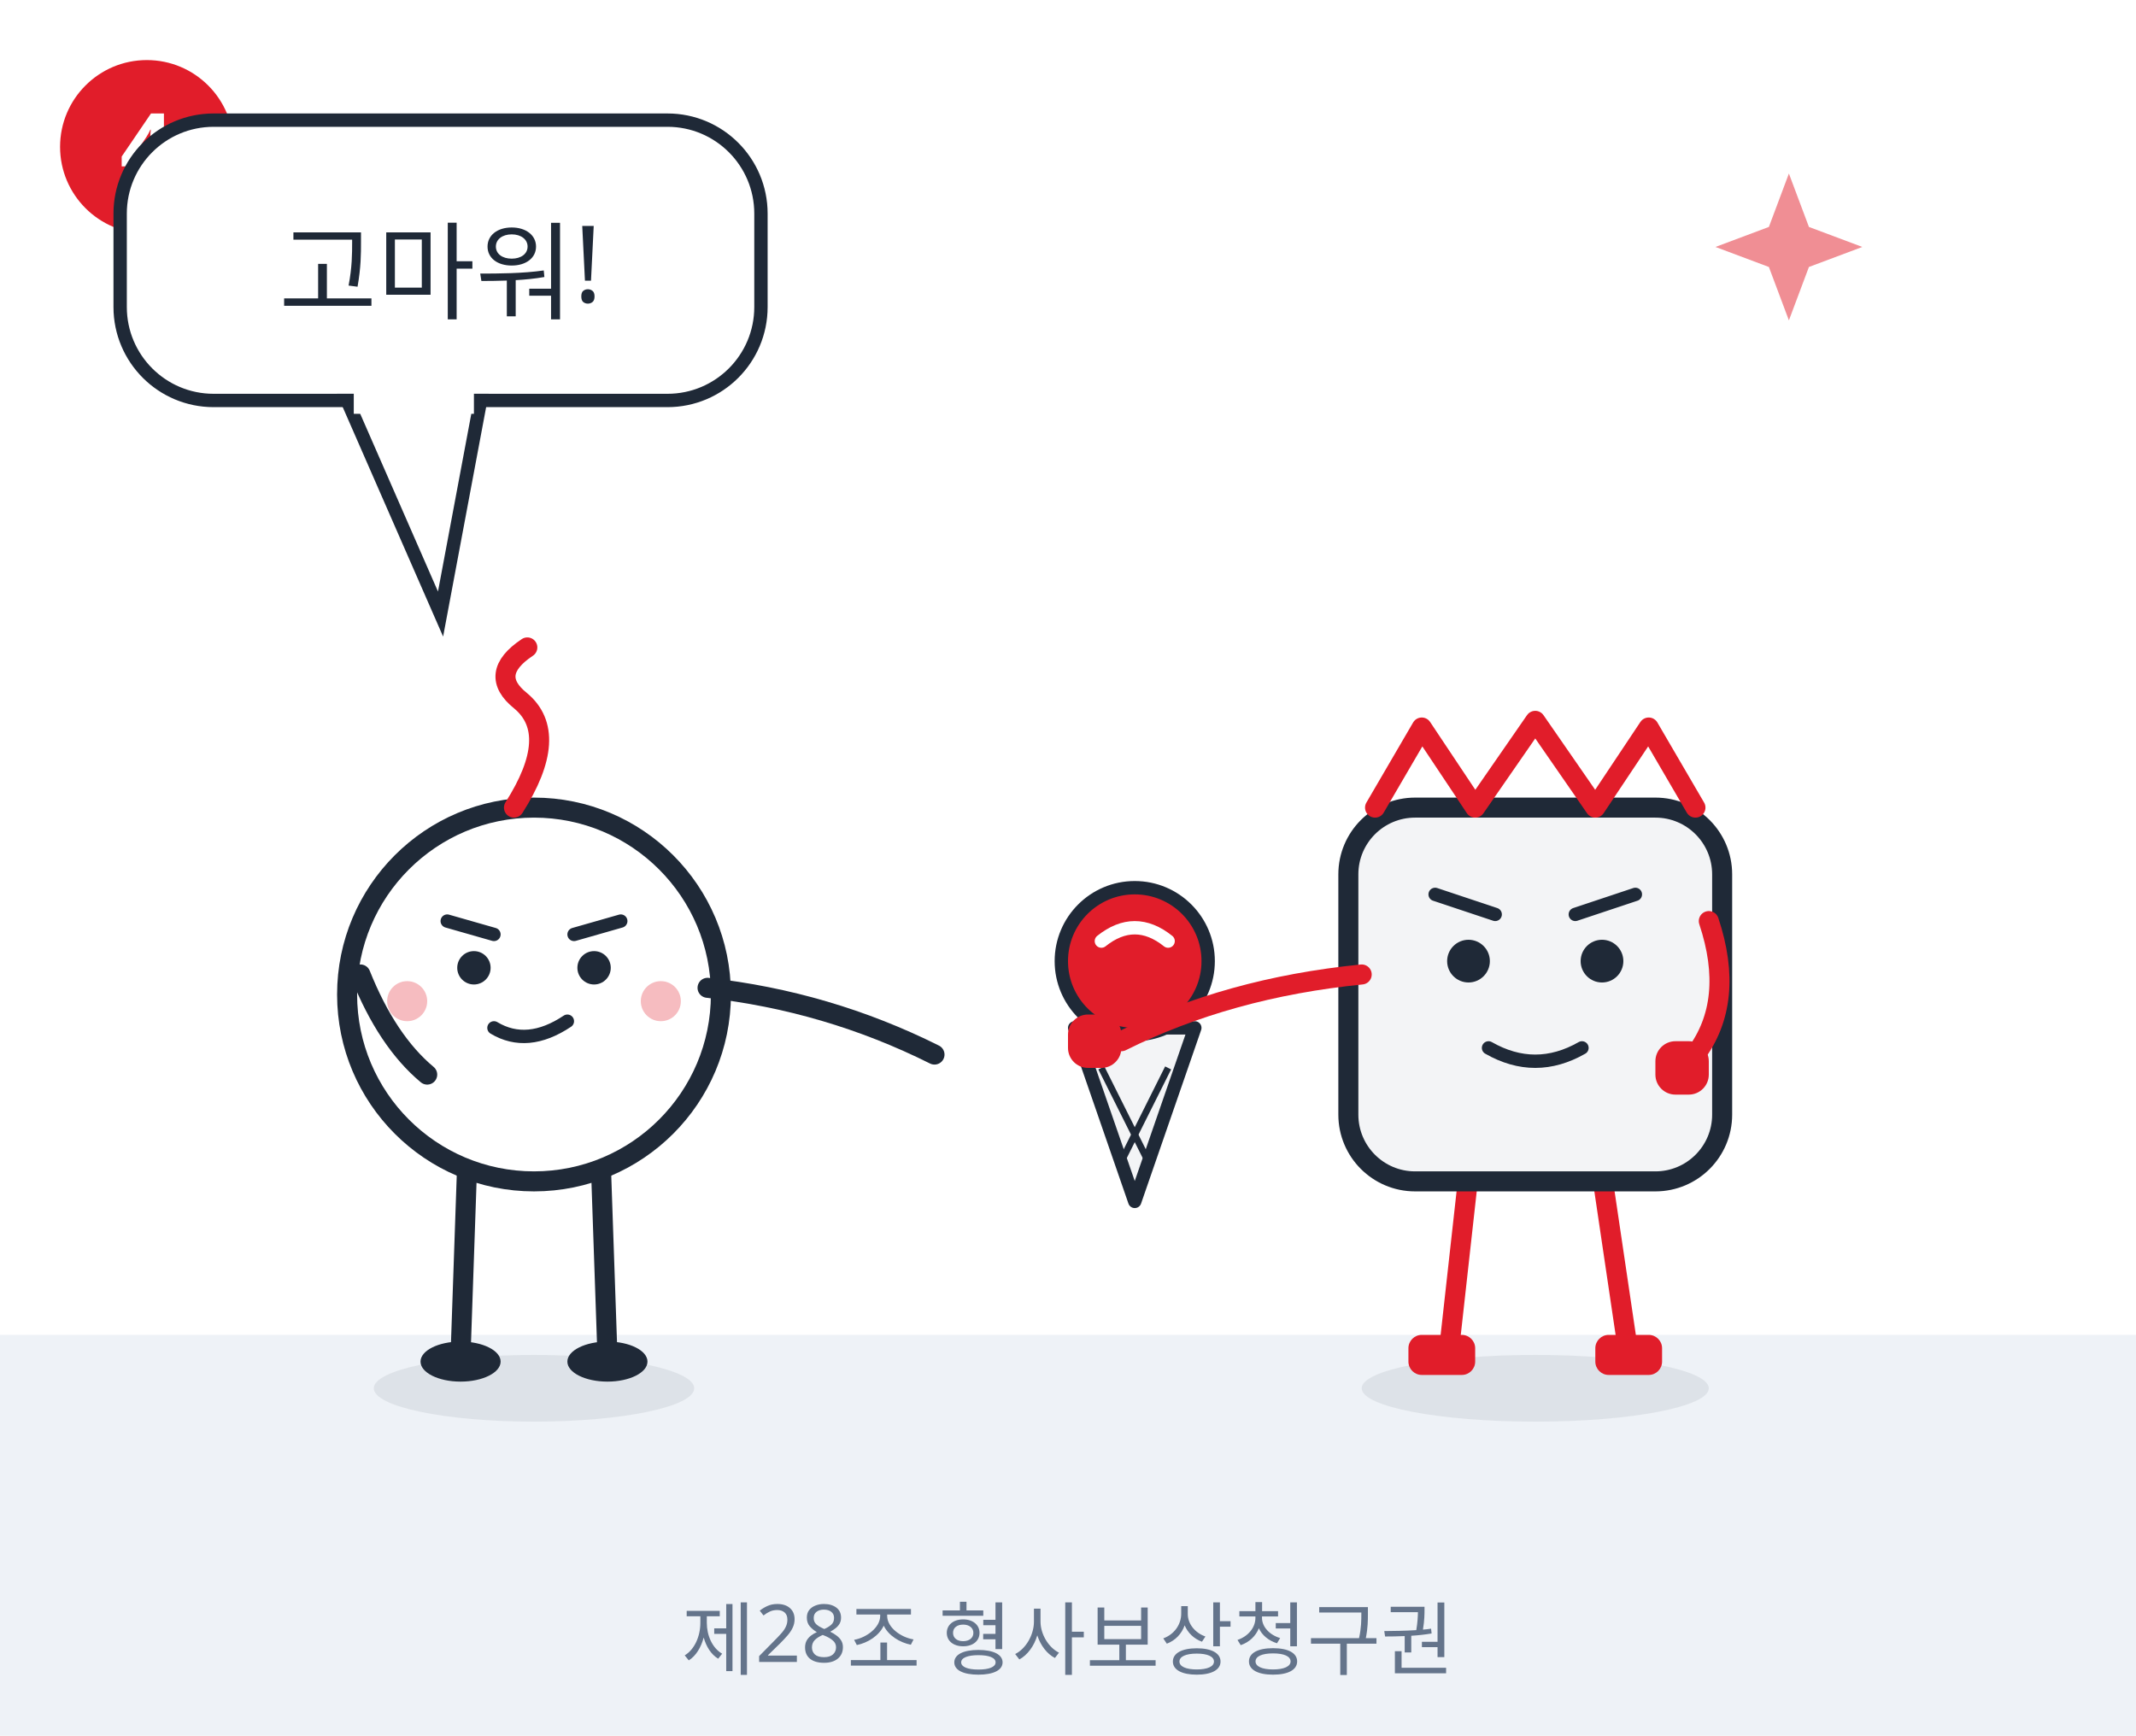
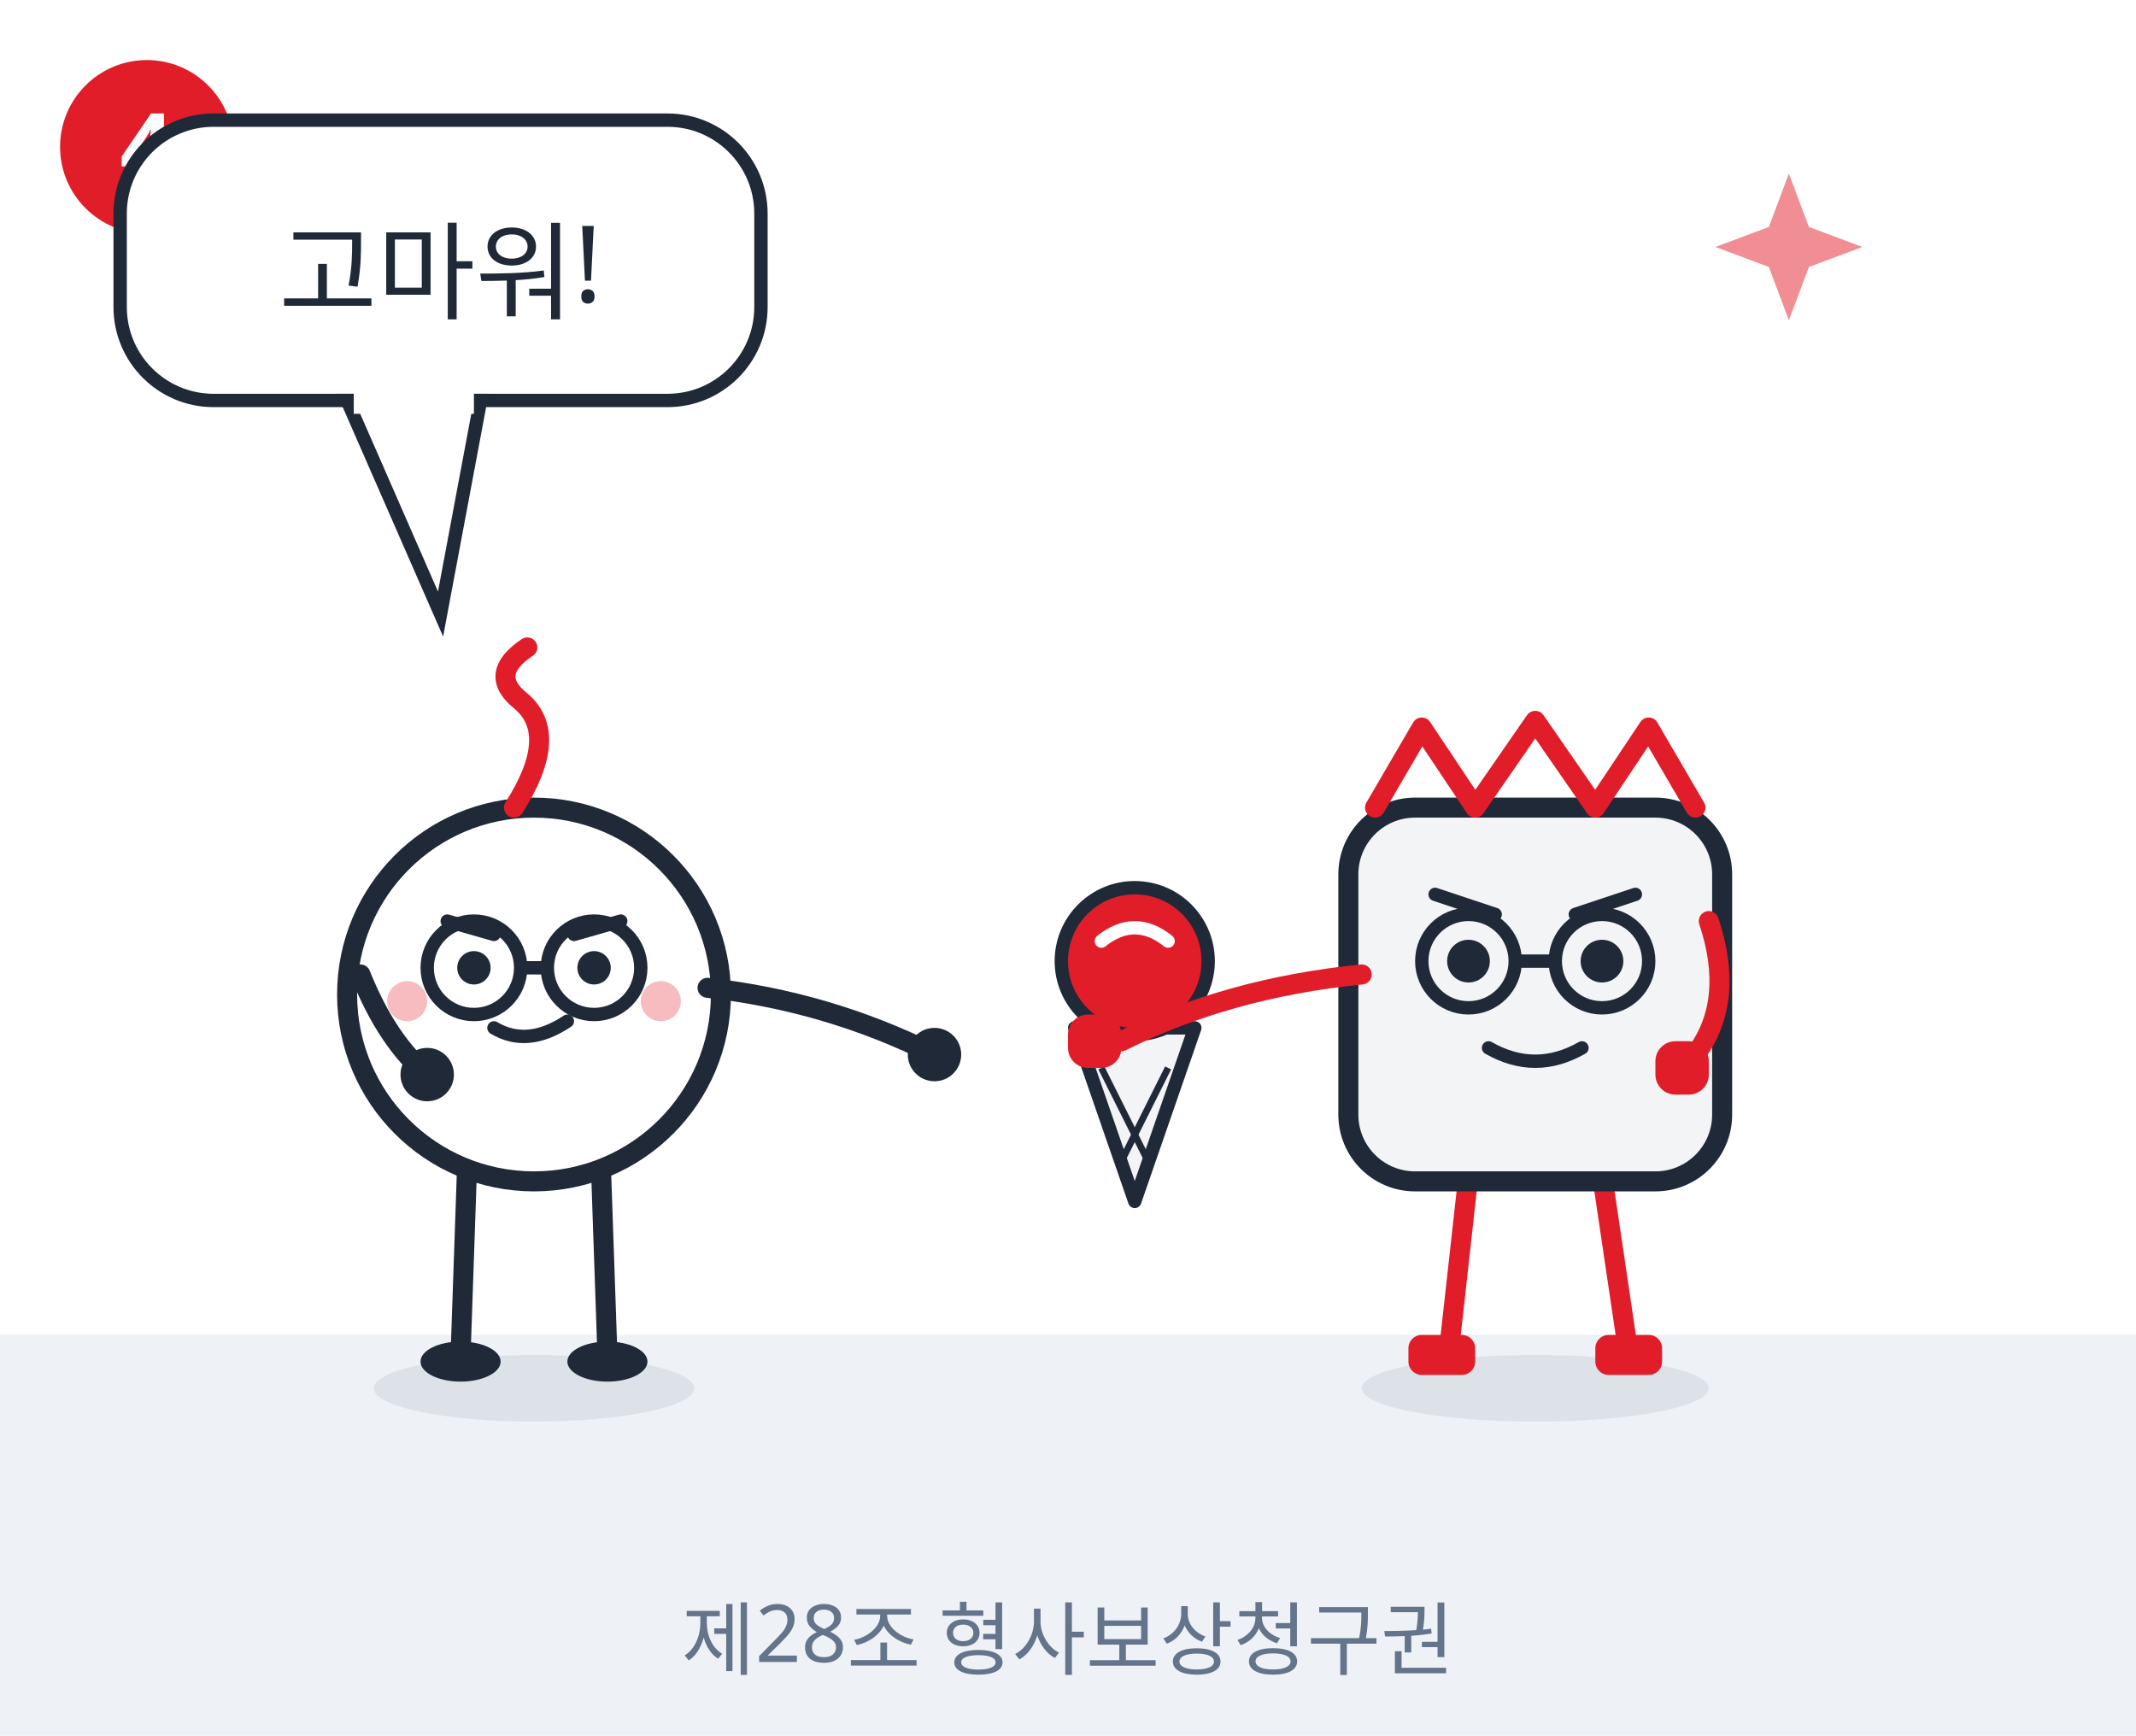
<svg xmlns="http://www.w3.org/2000/svg" viewBox="0 0 320 260" role="img" aria-label="네모가 아이스크림을 건네고 동그라미와 화해하며 웃는 장면">
  <rect width="320" height="260" fill="#ffffff" />
  <rect y="200" width="320" height="60" fill="#eef2f7" />
  <path d="M 268,26 L 271,34 L 279,37 L 271,40 L 268,48 L 265,40 L 257,37 L 265,34 Z" fill="#e11d2a" opacity="0.5" />
  <path d="M 40,20 L 42,25 L 47,27 L 42,29 L 40,34 L 38,29 L 33,27 L 38,25 Z" fill="#e11d2a" opacity="0.35" />
  <circle cx="22" cy="22" r="13" fill="#e11d2a" />
  <text x="22" y="27" text-anchor="middle" font-family="'Pretendard', sans-serif" font-size="14" font-weight="bold" fill="#ffffff">4</text>
  <g transform="translate(170,150)">
    <polygon points="0,30 -9,4 9,4" fill="#f3f4f6" stroke="#1f2937" stroke-width="2" stroke-linejoin="round" />
    <line x1="-5" y1="10" x2="2" y2="24" stroke="#1f2937" stroke-width="1" />
    <line x1="5" y1="10" x2="-2" y2="24" stroke="#1f2937" stroke-width="1" />
    <circle cx="0" cy="-6" r="11" fill="#e11d2a" stroke="#1f2937" stroke-width="2" />
    <path d="M -5,-9 Q 0,-13 5,-9" stroke="#ffffff" stroke-width="2" fill="none" stroke-linecap="round" />
  </g>
  <g transform="translate(80,206)">
    <ellipse cx="0" cy="2" rx="24" ry="5" fill="#1f2937" opacity="0.08" />
    <line x1="-10" y1="-32" x2="-11" y2="-3" stroke="#1f2937" stroke-width="3" stroke-linecap="round" />
    <line x1="10" y1="-32" x2="11" y2="-3" stroke="#1f2937" stroke-width="3" stroke-linecap="round" />
    <ellipse cx="-11" cy="-2" rx="6" ry="3" fill="#1f2937" />
    <ellipse cx="11" cy="-2" rx="6" ry="3" fill="#1f2937" />
    <circle cx="0" cy="-57" r="28" fill="#ffffff" stroke="#1f2937" stroke-width="3" />
    <path d="M -3,-85 Q 4,-96 -2,-101 Q -7,-105 -1,-109" stroke="#e11d2a" stroke-width="3" stroke-linecap="round" fill="none" />
    <path d="M -26,-60 Q -22,-50 -16,-45" stroke="#1f2937" stroke-width="3" stroke-linecap="round" fill="none" />
+     <circle cx="-16" cy="-45" r="4" fill="#1f2937" />
    <path d="M 26,-58 Q 44,-56 60,-48" stroke="#1f2937" stroke-width="3" stroke-linecap="round" fill="none" />
+     <circle cx="60" cy="-48" r="4" fill="#1f2937" />
    <circle cx="-19" cy="-56" r="3" fill="#e11d2a" opacity="0.3" />
    <circle cx="19" cy="-56" r="3" fill="#e11d2a" opacity="0.3" />
    <circle cx="-9" cy="-61" r="2.5" fill="#1f2937" />
    <circle cx="9" cy="-61" r="2.5" fill="#1f2937" />
+     <g fill="none" stroke="#1f2937" stroke-width="2">
+       <circle cx="-9" cy="-61" r="7" />
+       <circle cx="9" cy="-61" r="7" />
+       <path d="M -2,-61 h4" />
+     </g>
    <line x1="-13" y1="-68" x2="-6" y2="-66" stroke="#1f2937" stroke-width="2" stroke-linecap="round" />
    <line x1="6" y1="-66" x2="13" y2="-68" stroke="#1f2937" stroke-width="2" stroke-linecap="round" />
    <path d="M -6,-52 Q -1,-49 5,-53" stroke="#1f2937" stroke-width="2" stroke-linecap="round" fill="none" />
  </g>
  <g transform="translate(230,206)">
    <ellipse cx="0" cy="2" rx="26" ry="5" fill="#1f2937" opacity="0.08" />
    <line x1="-10" y1="-30" x2="-13" y2="-3" stroke="#e11d2a" stroke-width="3" stroke-linecap="round" />
    <line x1="10" y1="-30" x2="14" y2="-3" stroke="#e11d2a" stroke-width="3" stroke-linecap="round" />
    <rect x="-19" y="-6" width="10" height="6" rx="2" fill="#e11d2a" />
    <rect x="9" y="-6" width="10" height="6" rx="2" fill="#e11d2a" />
    <rect x="-28" y="-85" width="56" height="56" rx="10" fill="#f3f4f6" stroke="#1f2937" stroke-width="3" />
    <polyline points="-24,-85 -17,-97 -9,-85 0,-98 9,-85 17,-97 24,-85" fill="none" stroke="#e11d2a" stroke-width="3" stroke-linejoin="round" stroke-linecap="round" />
    <path d="M -26,-60 Q -46,-58 -62,-50" stroke="#e11d2a" stroke-width="3" stroke-linecap="round" fill="none" />
    <rect x="-70" y="-54" width="8" height="8" rx="3" fill="#e11d2a" />
    <path d="M 26,-68 Q 30,-56 24,-48" stroke="#e11d2a" stroke-width="3" stroke-linecap="round" fill="none" />
    <rect x="18" y="-50" width="8" height="8" rx="3" fill="#e11d2a" />
    <circle cx="-10" cy="-62" r="3.2" fill="#1f2937" />
    <circle cx="10" cy="-62" r="3.2" fill="#1f2937" />
+     <g fill="none" stroke="#1f2937" stroke-width="2">
+       <circle cx="-10" cy="-62" r="7" />
+       <circle cx="10" cy="-62" r="7" />
+       <path d="M -3,-62 h6" />
+     </g>
    <line x1="-15" y1="-72" x2="-6" y2="-69" stroke="#1f2937" stroke-width="2" stroke-linecap="round" />
    <line x1="6" y1="-69" x2="15" y2="-72" stroke="#1f2937" stroke-width="2" stroke-linecap="round" />
    <path d="M -7,-49 Q 0,-45 7,-49" stroke="#1f2937" stroke-width="2" stroke-linecap="round" fill="none" />
  </g>
  <rect x="18" y="18" width="96" height="42" rx="14" fill="#ffffff" stroke="#1f2937" stroke-width="2" />
  <polygon points="52,60 72,60 66,92" fill="#ffffff" stroke="#1f2937" stroke-width="2" />
  <rect x="53" y="58" width="18" height="4" fill="#ffffff" />
  <text x="66" y="41" text-anchor="middle" dominant-baseline="middle" font-family="'Pretendard', sans-serif" font-size="16" fill="#1f2937">고마워!</text>
  <text x="160" y="250" text-anchor="middle" font-family="'Pretendard', sans-serif" font-size="12" fill="#64748b">제28조 형사보상청구권</text>
</svg>
